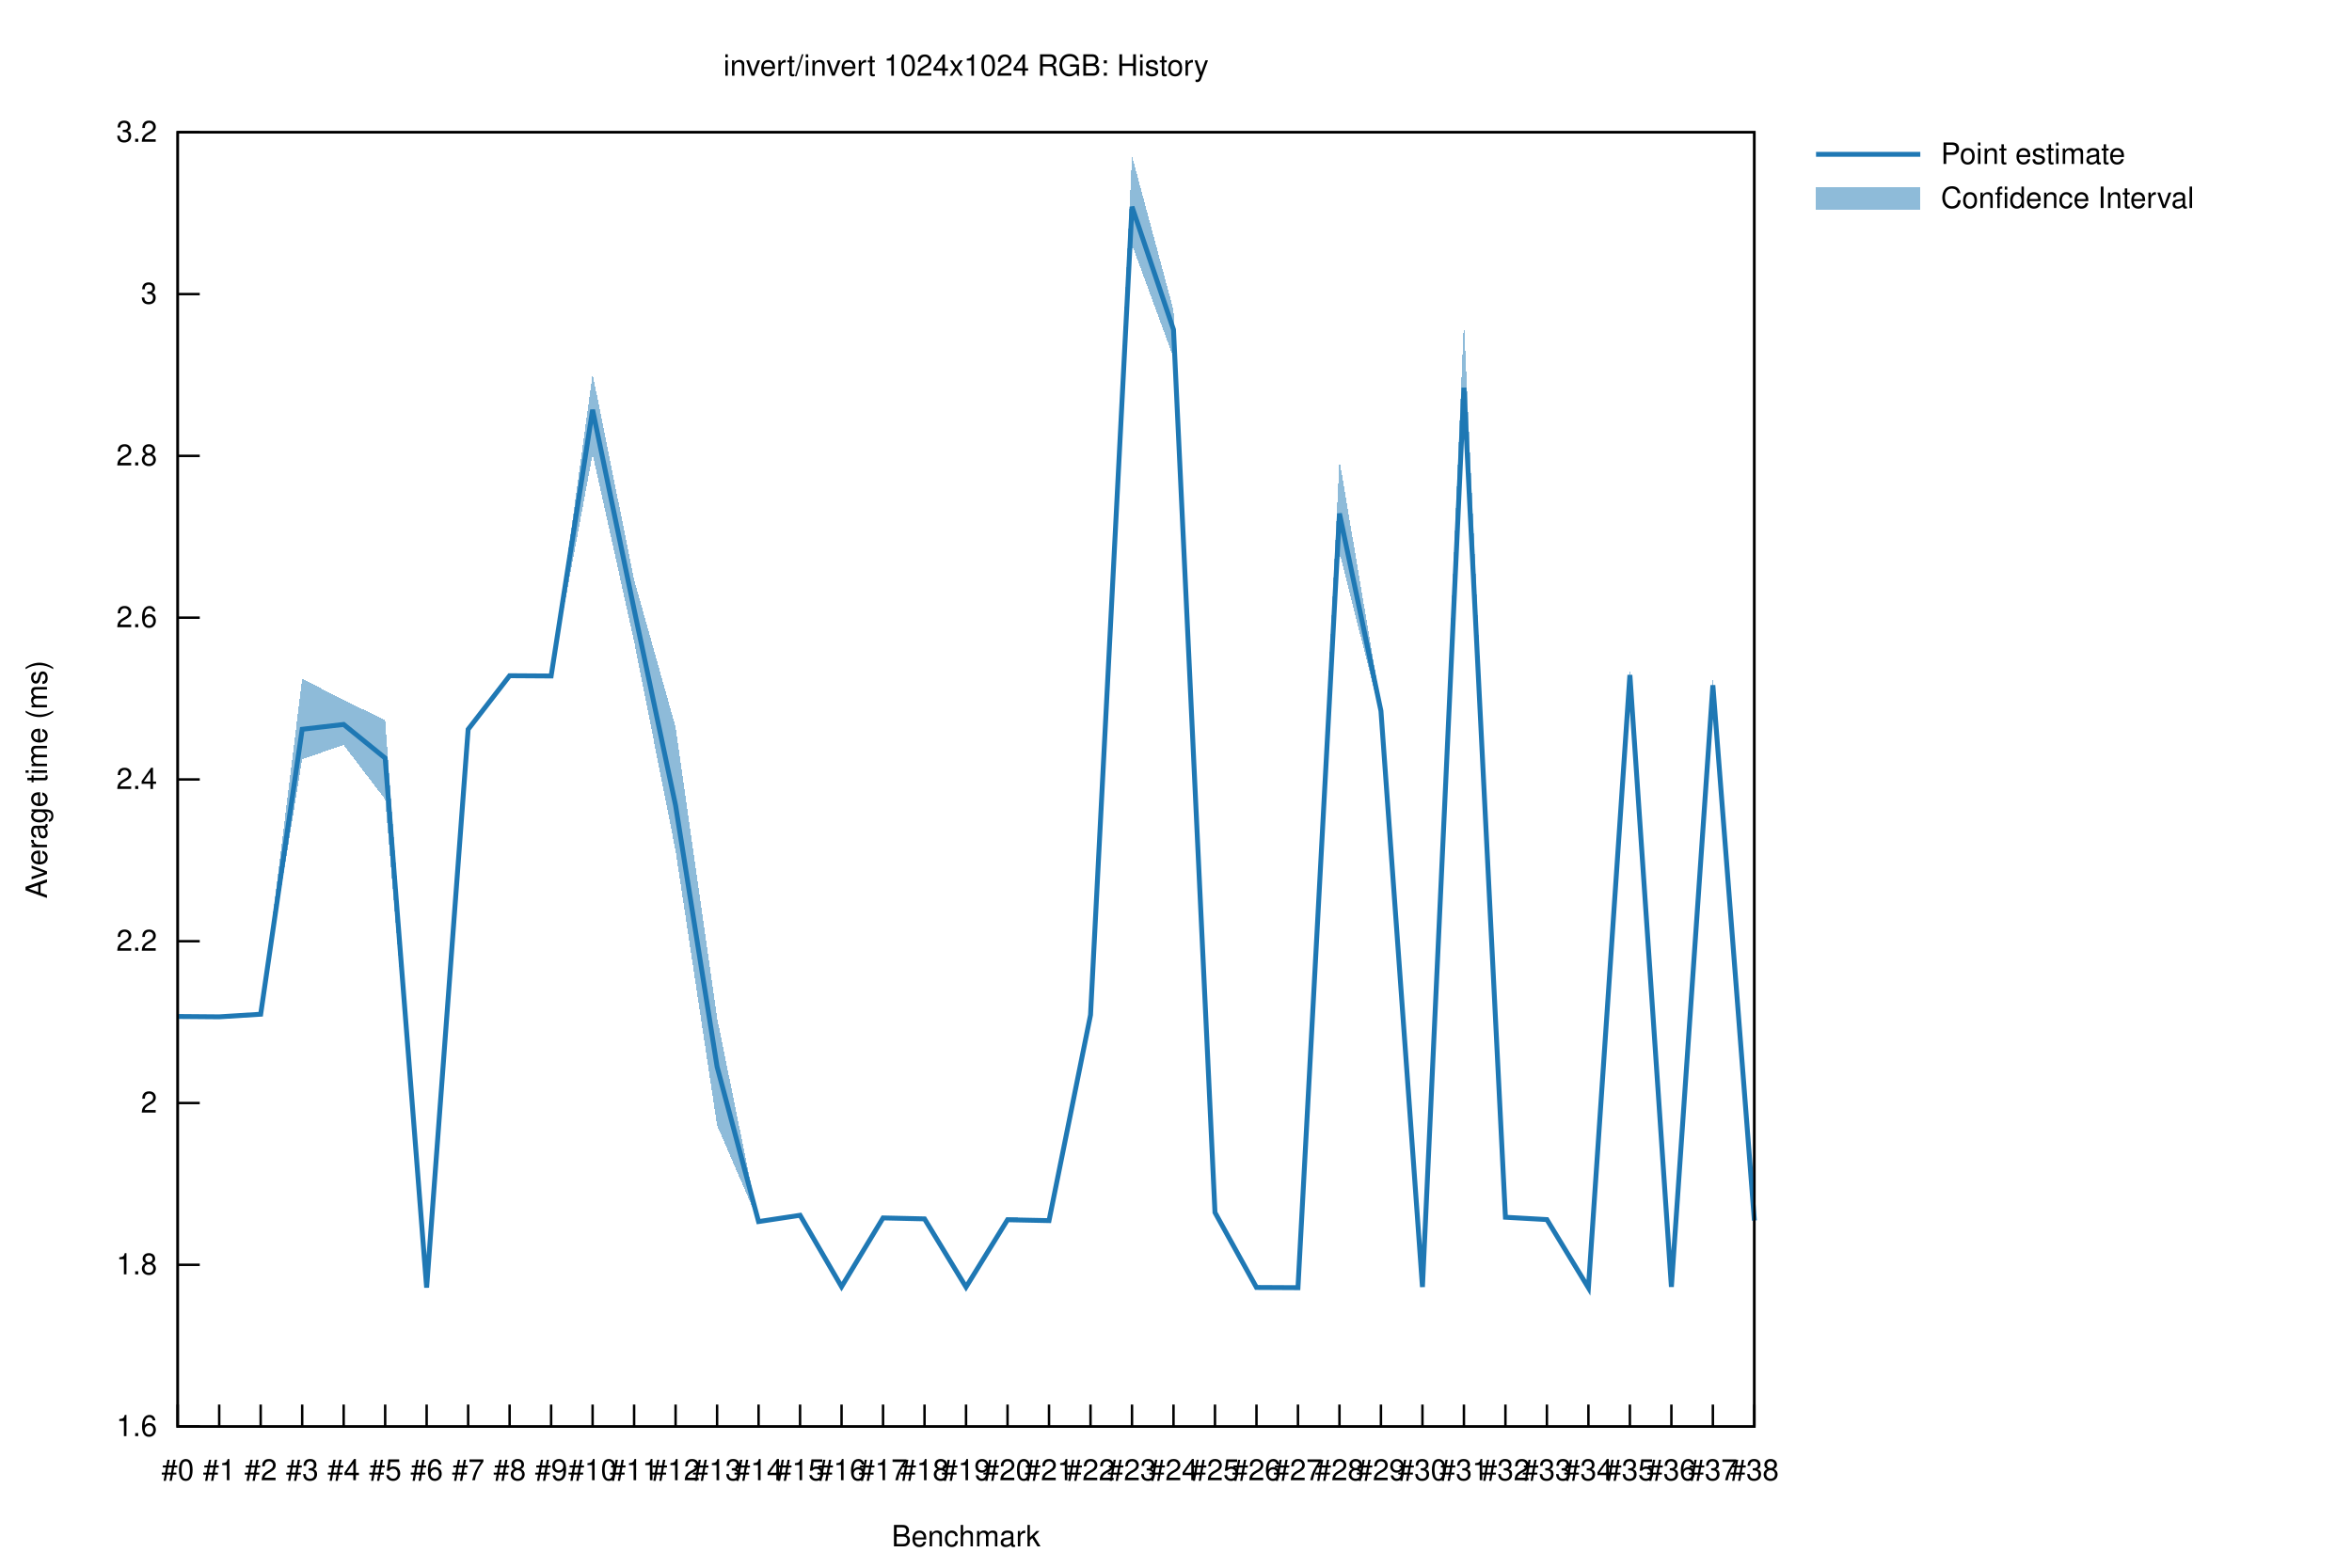
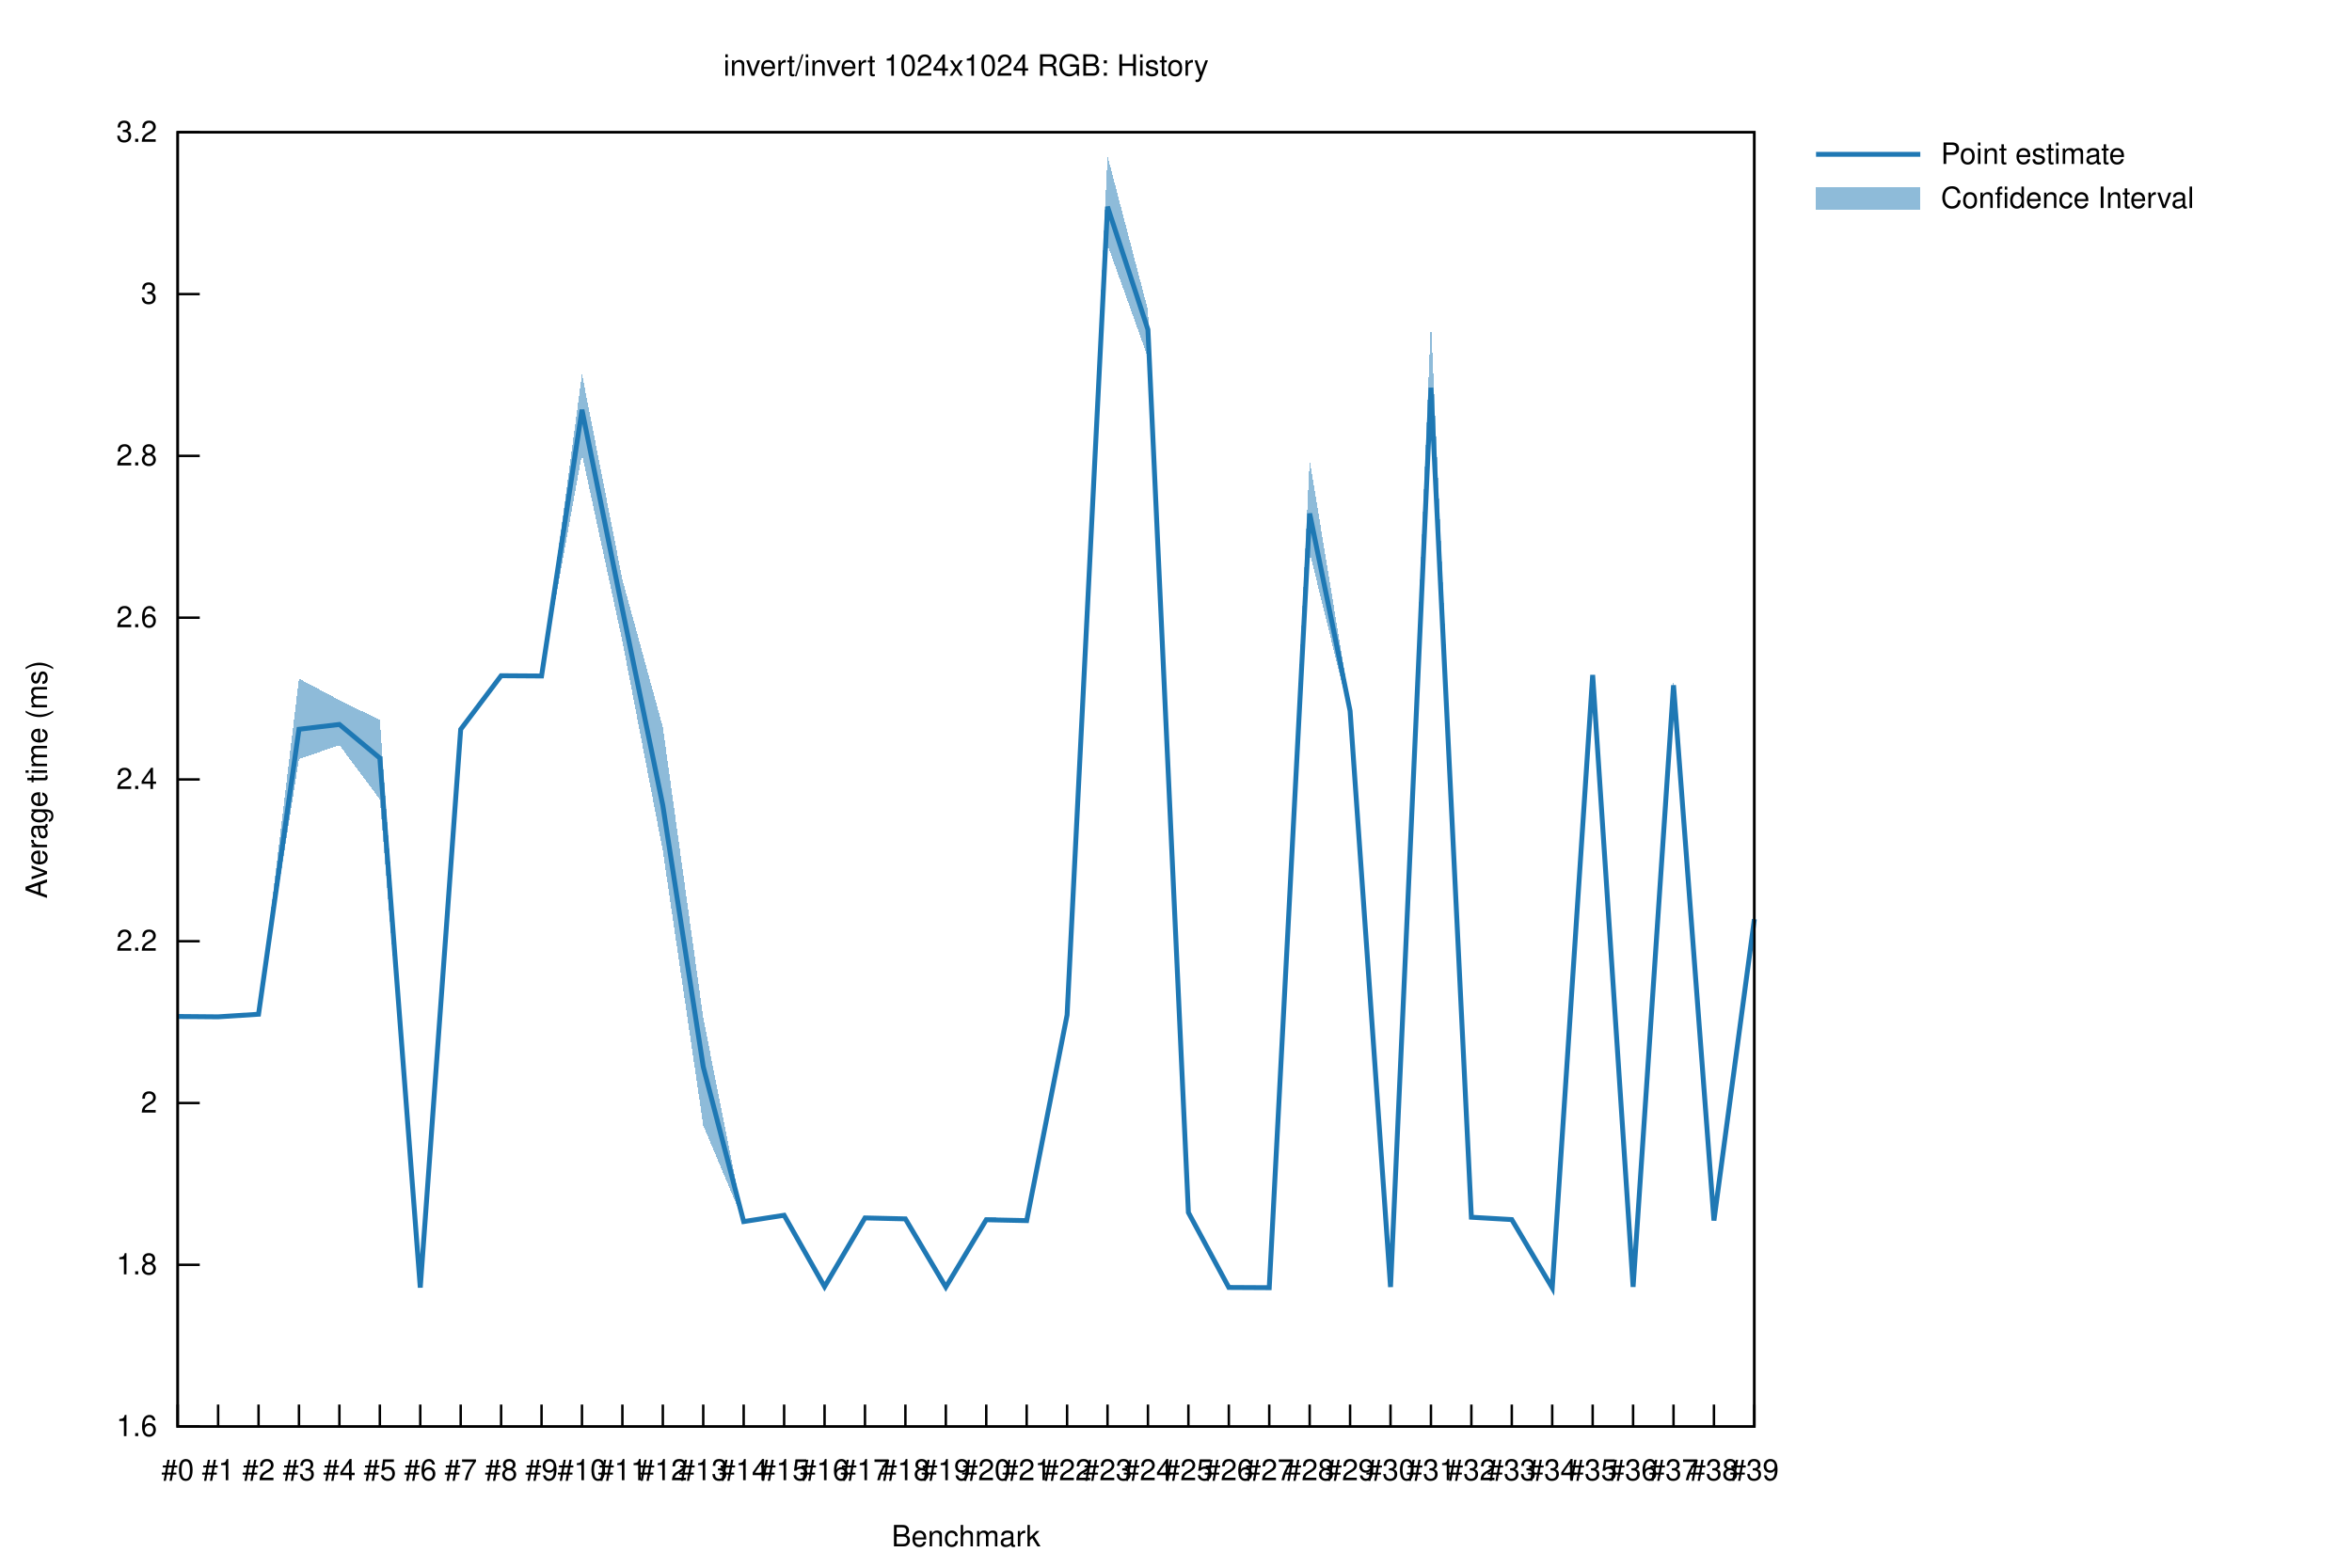
<svg xmlns="http://www.w3.org/2000/svg" xmlns:xlink="http://www.w3.org/1999/xlink" viewBox="0 0 960 640">
  <g id="gnuplot_canvas">
    <rect x="0" y="0" width="960" height="640" fill="none" />
    <defs>
      <circle id="gpDot" r="0.5" stroke-width="0.5" stroke="currentColor" />
      <path id="gpPt0" stroke-width="0.222" stroke="currentColor" d="M-1,0 h2 M0,-1 v2" />
      <path id="gpPt1" stroke-width="0.222" stroke="currentColor" d="M-1,-1 L1,1 M1,-1 L-1,1" />
      <path id="gpPt2" stroke-width="0.222" stroke="currentColor" d="M-1,0 L1,0 M0,-1 L0,1 M-1,-1 L1,1 M-1,1 L1,-1" />
      <rect id="gpPt3" stroke-width="0.222" stroke="currentColor" x="-1" y="-1" width="2" height="2" />
      <rect id="gpPt4" stroke-width="0.222" stroke="currentColor" fill="currentColor" x="-1" y="-1" width="2" height="2" />
      <circle id="gpPt5" stroke-width="0.222" stroke="currentColor" cx="0" cy="0" r="1" />
      <use xlink:href="#gpPt5" id="gpPt6" fill="currentColor" stroke="none" />
      <path id="gpPt7" stroke-width="0.222" stroke="currentColor" d="M0,-1.33 L-1.33,0.67 L1.33,0.67 z" />
      <use xlink:href="#gpPt7" id="gpPt8" fill="currentColor" stroke="none" />
      <use xlink:href="#gpPt7" id="gpPt9" stroke="currentColor" transform="rotate(180)" />
      <use xlink:href="#gpPt9" id="gpPt10" fill="currentColor" stroke="none" />
      <use xlink:href="#gpPt3" id="gpPt11" stroke="currentColor" transform="rotate(45)" />
      <use xlink:href="#gpPt11" id="gpPt12" fill="currentColor" stroke="none" />
      <path id="gpPt13" stroke-width="0.222" stroke="currentColor" d="M0,1.330 L1.265,0.411 L0.782,-1.067 L-0.782,-1.076 L-1.265,0.411 z" />
      <use xlink:href="#gpPt13" id="gpPt14" fill="currentColor" stroke="none" />
      <filter id="textbox" filterUnits="objectBoundingBox" x="0" y="0" height="1" width="1">
        <feFlood flood-color="white" flood-opacity="1" result="bgnd" />
        <feComposite in="SourceGraphic" in2="bgnd" operator="atop" />
      </filter>
      <filter id="greybox" filterUnits="objectBoundingBox" x="0" y="0" height="1" width="1">
        <feFlood flood-color="lightgrey" flood-opacity="1" result="grey" />
        <feComposite in="SourceGraphic" in2="grey" operator="atop" />
      </filter>
    </defs>
    <g fill="none" color="white" stroke="currentColor" stroke-width="1.00" stroke-linecap="butt" stroke-linejoin="miter">
</g>
    <g fill="none" color="black" stroke="currentColor" stroke-width="1.00" stroke-linecap="butt" stroke-linejoin="miter">
      <path stroke="black" d="M72.53,582.40 L81.53,582.40  " />
      <g transform="translate(64.14,586.30)" stroke="none" fill="black" font-family="Helvetica" font-size="12.00" text-anchor="end">
        <text>
          <tspan font-family="Helvetica"> 1.6</tspan>
        </text>
      </g>
    </g>
    <g fill="none" color="black" stroke="currentColor" stroke-width="1.00" stroke-linecap="butt" stroke-linejoin="miter">
      <path stroke="black" d="M72.53,516.35 L81.53,516.35  " />
      <g transform="translate(64.14,520.25)" stroke="none" fill="black" font-family="Helvetica" font-size="12.00" text-anchor="end">
        <text>
          <tspan font-family="Helvetica"> 1.8</tspan>
        </text>
      </g>
    </g>
    <g fill="none" color="black" stroke="currentColor" stroke-width="1.00" stroke-linecap="butt" stroke-linejoin="miter">
      <path stroke="black" d="M72.53,450.30 L81.53,450.30  " />
      <g transform="translate(64.14,454.20)" stroke="none" fill="black" font-family="Helvetica" font-size="12.00" text-anchor="end">
        <text>
          <tspan font-family="Helvetica"> 2</tspan>
        </text>
      </g>
    </g>
    <g fill="none" color="black" stroke="currentColor" stroke-width="1.00" stroke-linecap="butt" stroke-linejoin="miter">
      <path stroke="black" d="M72.53,384.25 L81.53,384.25  " />
      <g transform="translate(64.14,388.15)" stroke="none" fill="black" font-family="Helvetica" font-size="12.00" text-anchor="end">
        <text>
          <tspan font-family="Helvetica"> 2.2</tspan>
        </text>
      </g>
    </g>
    <g fill="none" color="black" stroke="currentColor" stroke-width="1.00" stroke-linecap="butt" stroke-linejoin="miter">
      <path stroke="black" d="M72.53,318.20 L81.53,318.20  " />
      <g transform="translate(64.14,322.10)" stroke="none" fill="black" font-family="Helvetica" font-size="12.00" text-anchor="end">
        <text>
          <tspan font-family="Helvetica"> 2.4</tspan>
        </text>
      </g>
    </g>
    <g fill="none" color="black" stroke="currentColor" stroke-width="1.00" stroke-linecap="butt" stroke-linejoin="miter">
      <path stroke="black" d="M72.53,252.16 L81.53,252.16  " />
      <g transform="translate(64.14,256.06)" stroke="none" fill="black" font-family="Helvetica" font-size="12.00" text-anchor="end">
        <text>
          <tspan font-family="Helvetica"> 2.6</tspan>
        </text>
      </g>
    </g>
    <g fill="none" color="black" stroke="currentColor" stroke-width="1.00" stroke-linecap="butt" stroke-linejoin="miter">
      <path stroke="black" d="M72.53,186.11 L81.53,186.11  " />
      <g transform="translate(64.14,190.01)" stroke="none" fill="black" font-family="Helvetica" font-size="12.00" text-anchor="end">
        <text>
          <tspan font-family="Helvetica"> 2.8</tspan>
        </text>
      </g>
    </g>
    <g fill="none" color="black" stroke="currentColor" stroke-width="1.00" stroke-linecap="butt" stroke-linejoin="miter">
      <path stroke="black" d="M72.53,120.06 L81.53,120.06  " />
      <g transform="translate(64.14,123.96)" stroke="none" fill="black" font-family="Helvetica" font-size="12.00" text-anchor="end">
        <text>
          <tspan font-family="Helvetica"> 3</tspan>
        </text>
      </g>
    </g>
    <g fill="none" color="black" stroke="currentColor" stroke-width="1.00" stroke-linecap="butt" stroke-linejoin="miter">
      <path stroke="black" d="M72.53,54.01 L81.53,54.01  " />
      <g transform="translate(64.14,57.91)" stroke="none" fill="black" font-family="Helvetica" font-size="12.00" text-anchor="end">
        <text>
          <tspan font-family="Helvetica"> 3.2</tspan>
        </text>
      </g>
    </g>
    <g fill="none" color="black" stroke="currentColor" stroke-width="1.00" stroke-linecap="butt" stroke-linejoin="miter">
      <path stroke="black" d="M72.53,582.40 L72.53,573.40  " />
      <g transform="translate(72.53,604.30)" stroke="none" fill="black" font-family="Helvetica" font-size="12.00" text-anchor="middle">
        <text>
          <tspan font-family="Helvetica">#0</tspan>
        </text>
      </g>
    </g>
    <g fill="none" color="black" stroke="currentColor" stroke-width="1.00" stroke-linecap="butt" stroke-linejoin="miter">
-       <path stroke="black" d="M89.47,582.40 L89.47,573.40  " />
-       <g transform="translate(89.47,604.30)" stroke="none" fill="black" font-family="Helvetica" font-size="12.00" text-anchor="middle">
+       <path stroke="black" d="M89.03,582.40 L89.03,573.40  " />
+       <g transform="translate(89.03,604.30)" stroke="none" fill="black" font-family="Helvetica" font-size="12.00" text-anchor="middle">
        <text>
          <tspan font-family="Helvetica">#1</tspan>
        </text>
      </g>
    </g>
    <g fill="none" color="black" stroke="currentColor" stroke-width="1.00" stroke-linecap="butt" stroke-linejoin="miter">
-       <path stroke="black" d="M106.40,582.40 L106.40,573.40  " />
-       <g transform="translate(106.40,604.30)" stroke="none" fill="black" font-family="Helvetica" font-size="12.00" text-anchor="middle">
+       <path stroke="black" d="M105.53,582.40 L105.53,573.40  " />
+       <g transform="translate(105.53,604.30)" stroke="none" fill="black" font-family="Helvetica" font-size="12.00" text-anchor="middle">
        <text>
          <tspan font-family="Helvetica">#2</tspan>
        </text>
      </g>
    </g>
    <g fill="none" color="black" stroke="currentColor" stroke-width="1.00" stroke-linecap="butt" stroke-linejoin="miter">
-       <path stroke="black" d="M123.34,582.40 L123.34,573.40  " />
-       <g transform="translate(123.34,604.30)" stroke="none" fill="black" font-family="Helvetica" font-size="12.00" text-anchor="middle">
+       <path stroke="black" d="M122.03,582.40 L122.03,573.40  " />
+       <g transform="translate(122.03,604.30)" stroke="none" fill="black" font-family="Helvetica" font-size="12.00" text-anchor="middle">
        <text>
          <tspan font-family="Helvetica">#3</tspan>
        </text>
      </g>
    </g>
    <g fill="none" color="black" stroke="currentColor" stroke-width="1.00" stroke-linecap="butt" stroke-linejoin="miter">
-       <path stroke="black" d="M140.27,582.40 L140.27,573.40  " />
-       <g transform="translate(140.27,604.30)" stroke="none" fill="black" font-family="Helvetica" font-size="12.00" text-anchor="middle">
+       <path stroke="black" d="M138.53,582.40 L138.53,573.40  " />
+       <g transform="translate(138.53,604.30)" stroke="none" fill="black" font-family="Helvetica" font-size="12.00" text-anchor="middle">
        <text>
          <tspan font-family="Helvetica">#4</tspan>
        </text>
      </g>
    </g>
    <g fill="none" color="black" stroke="currentColor" stroke-width="1.00" stroke-linecap="butt" stroke-linejoin="miter">
-       <path stroke="black" d="M157.21,582.40 L157.21,573.40  " />
-       <g transform="translate(157.21,604.30)" stroke="none" fill="black" font-family="Helvetica" font-size="12.00" text-anchor="middle">
+       <path stroke="black" d="M155.04,582.40 L155.04,573.40  " />
+       <g transform="translate(155.04,604.30)" stroke="none" fill="black" font-family="Helvetica" font-size="12.00" text-anchor="middle">
        <text>
          <tspan font-family="Helvetica">#5</tspan>
        </text>
      </g>
    </g>
    <g fill="none" color="black" stroke="currentColor" stroke-width="1.00" stroke-linecap="butt" stroke-linejoin="miter">
-       <path stroke="black" d="M174.14,582.40 L174.14,573.40  " />
-       <g transform="translate(174.14,604.30)" stroke="none" fill="black" font-family="Helvetica" font-size="12.00" text-anchor="middle">
+       <path stroke="black" d="M171.54,582.40 L171.54,573.40  " />
+       <g transform="translate(171.54,604.30)" stroke="none" fill="black" font-family="Helvetica" font-size="12.00" text-anchor="middle">
        <text>
          <tspan font-family="Helvetica">#6</tspan>
        </text>
      </g>
    </g>
    <g fill="none" color="black" stroke="currentColor" stroke-width="1.00" stroke-linecap="butt" stroke-linejoin="miter">
-       <path stroke="black" d="M191.08,582.40 L191.08,573.40  " />
-       <g transform="translate(191.08,604.30)" stroke="none" fill="black" font-family="Helvetica" font-size="12.00" text-anchor="middle">
+       <path stroke="black" d="M188.04,582.40 L188.04,573.40  " />
+       <g transform="translate(188.04,604.30)" stroke="none" fill="black" font-family="Helvetica" font-size="12.00" text-anchor="middle">
        <text>
          <tspan font-family="Helvetica">#7</tspan>
        </text>
      </g>
    </g>
    <g fill="none" color="black" stroke="currentColor" stroke-width="1.00" stroke-linecap="butt" stroke-linejoin="miter">
-       <path stroke="black" d="M208.01,582.40 L208.01,573.40  " />
-       <g transform="translate(208.01,604.30)" stroke="none" fill="black" font-family="Helvetica" font-size="12.00" text-anchor="middle">
+       <path stroke="black" d="M204.54,582.40 L204.54,573.40  " />
+       <g transform="translate(204.54,604.30)" stroke="none" fill="black" font-family="Helvetica" font-size="12.00" text-anchor="middle">
        <text>
          <tspan font-family="Helvetica">#8</tspan>
        </text>
      </g>
    </g>
    <g fill="none" color="black" stroke="currentColor" stroke-width="1.00" stroke-linecap="butt" stroke-linejoin="miter">
-       <path stroke="black" d="M224.95,582.40 L224.95,573.40  " />
-       <g transform="translate(224.95,604.30)" stroke="none" fill="black" font-family="Helvetica" font-size="12.00" text-anchor="middle">
+       <path stroke="black" d="M221.04,582.40 L221.04,573.40  " />
+       <g transform="translate(221.04,604.30)" stroke="none" fill="black" font-family="Helvetica" font-size="12.00" text-anchor="middle">
        <text>
          <tspan font-family="Helvetica">#9</tspan>
        </text>
      </g>
    </g>
    <g fill="none" color="black" stroke="currentColor" stroke-width="1.00" stroke-linecap="butt" stroke-linejoin="miter">
-       <path stroke="black" d="M241.88,582.40 L241.88,573.40  " />
-       <g transform="translate(241.88,604.30)" stroke="none" fill="black" font-family="Helvetica" font-size="12.00" text-anchor="middle">
+       <path stroke="black" d="M237.54,582.40 L237.54,573.40  " />
+       <g transform="translate(237.54,604.30)" stroke="none" fill="black" font-family="Helvetica" font-size="12.00" text-anchor="middle">
        <text>
          <tspan font-family="Helvetica">#10</tspan>
        </text>
      </g>
    </g>
    <g fill="none" color="black" stroke="currentColor" stroke-width="1.00" stroke-linecap="butt" stroke-linejoin="miter">
-       <path stroke="black" d="M258.82,582.40 L258.82,573.40  " />
-       <g transform="translate(258.82,604.30)" stroke="none" fill="black" font-family="Helvetica" font-size="12.00" text-anchor="middle">
+       <path stroke="black" d="M254.04,582.40 L254.04,573.40  " />
+       <g transform="translate(254.04,604.30)" stroke="none" fill="black" font-family="Helvetica" font-size="12.00" text-anchor="middle">
        <text>
          <tspan font-family="Helvetica">#11</tspan>
        </text>
      </g>
    </g>
    <g fill="none" color="black" stroke="currentColor" stroke-width="1.00" stroke-linecap="butt" stroke-linejoin="miter">
-       <path stroke="black" d="M275.75,582.40 L275.75,573.40  " />
-       <g transform="translate(275.75,604.30)" stroke="none" fill="black" font-family="Helvetica" font-size="12.00" text-anchor="middle">
+       <path stroke="black" d="M270.54,582.40 L270.54,573.40  " />
+       <g transform="translate(270.54,604.30)" stroke="none" fill="black" font-family="Helvetica" font-size="12.00" text-anchor="middle">
        <text>
          <tspan font-family="Helvetica">#12</tspan>
        </text>
      </g>
    </g>
    <g fill="none" color="black" stroke="currentColor" stroke-width="1.00" stroke-linecap="butt" stroke-linejoin="miter">
-       <path stroke="black" d="M292.69,582.40 L292.69,573.40  " />
-       <g transform="translate(292.69,604.30)" stroke="none" fill="black" font-family="Helvetica" font-size="12.00" text-anchor="middle">
+       <path stroke="black" d="M287.04,582.40 L287.04,573.40  " />
+       <g transform="translate(287.04,604.30)" stroke="none" fill="black" font-family="Helvetica" font-size="12.00" text-anchor="middle">
        <text>
          <tspan font-family="Helvetica">#13</tspan>
        </text>
      </g>
    </g>
    <g fill="none" color="black" stroke="currentColor" stroke-width="1.00" stroke-linecap="butt" stroke-linejoin="miter">
-       <path stroke="black" d="M309.62,582.40 L309.62,573.40  " />
-       <g transform="translate(309.62,604.30)" stroke="none" fill="black" font-family="Helvetica" font-size="12.00" text-anchor="middle">
+       <path stroke="black" d="M303.54,582.40 L303.54,573.40  " />
+       <g transform="translate(303.54,604.30)" stroke="none" fill="black" font-family="Helvetica" font-size="12.00" text-anchor="middle">
        <text>
          <tspan font-family="Helvetica">#14</tspan>
        </text>
      </g>
    </g>
    <g fill="none" color="black" stroke="currentColor" stroke-width="1.00" stroke-linecap="butt" stroke-linejoin="miter">
-       <path stroke="black" d="M326.56,582.40 L326.56,573.40  " />
-       <g transform="translate(326.56,604.30)" stroke="none" fill="black" font-family="Helvetica" font-size="12.00" text-anchor="middle">
+       <path stroke="black" d="M320.05,582.40 L320.05,573.40  " />
+       <g transform="translate(320.05,604.30)" stroke="none" fill="black" font-family="Helvetica" font-size="12.00" text-anchor="middle">
        <text>
          <tspan font-family="Helvetica">#15</tspan>
        </text>
      </g>
    </g>
    <g fill="none" color="black" stroke="currentColor" stroke-width="1.00" stroke-linecap="butt" stroke-linejoin="miter">
-       <path stroke="black" d="M343.49,582.40 L343.49,573.40  " />
-       <g transform="translate(343.49,604.30)" stroke="none" fill="black" font-family="Helvetica" font-size="12.00" text-anchor="middle">
+       <path stroke="black" d="M336.55,582.40 L336.55,573.40  " />
+       <g transform="translate(336.55,604.30)" stroke="none" fill="black" font-family="Helvetica" font-size="12.00" text-anchor="middle">
        <text>
          <tspan font-family="Helvetica">#16</tspan>
        </text>
      </g>
    </g>
    <g fill="none" color="black" stroke="currentColor" stroke-width="1.00" stroke-linecap="butt" stroke-linejoin="miter">
-       <path stroke="black" d="M360.43,582.40 L360.43,573.40  " />
-       <g transform="translate(360.43,604.30)" stroke="none" fill="black" font-family="Helvetica" font-size="12.00" text-anchor="middle">
+       <path stroke="black" d="M353.05,582.40 L353.05,573.40  " />
+       <g transform="translate(353.05,604.30)" stroke="none" fill="black" font-family="Helvetica" font-size="12.00" text-anchor="middle">
        <text>
          <tspan font-family="Helvetica">#17</tspan>
        </text>
      </g>
    </g>
    <g fill="none" color="black" stroke="currentColor" stroke-width="1.00" stroke-linecap="butt" stroke-linejoin="miter">
-       <path stroke="black" d="M377.36,582.40 L377.36,573.40  " />
-       <g transform="translate(377.36,604.30)" stroke="none" fill="black" font-family="Helvetica" font-size="12.00" text-anchor="middle">
+       <path stroke="black" d="M369.55,582.40 L369.55,573.40  " />
+       <g transform="translate(369.55,604.30)" stroke="none" fill="black" font-family="Helvetica" font-size="12.00" text-anchor="middle">
        <text>
          <tspan font-family="Helvetica">#18</tspan>
        </text>
      </g>
    </g>
    <g fill="none" color="black" stroke="currentColor" stroke-width="1.00" stroke-linecap="butt" stroke-linejoin="miter">
-       <path stroke="black" d="M394.30,582.40 L394.30,573.40  " />
-       <g transform="translate(394.30,604.30)" stroke="none" fill="black" font-family="Helvetica" font-size="12.00" text-anchor="middle">
+       <path stroke="black" d="M386.05,582.40 L386.05,573.40  " />
+       <g transform="translate(386.05,604.30)" stroke="none" fill="black" font-family="Helvetica" font-size="12.00" text-anchor="middle">
        <text>
          <tspan font-family="Helvetica">#19</tspan>
        </text>
      </g>
    </g>
    <g fill="none" color="black" stroke="currentColor" stroke-width="1.00" stroke-linecap="butt" stroke-linejoin="miter">
-       <path stroke="black" d="M411.24,582.40 L411.24,573.40  " />
-       <g transform="translate(411.24,604.30)" stroke="none" fill="black" font-family="Helvetica" font-size="12.00" text-anchor="middle">
+       <path stroke="black" d="M402.55,582.40 L402.55,573.40  " />
+       <g transform="translate(402.55,604.30)" stroke="none" fill="black" font-family="Helvetica" font-size="12.00" text-anchor="middle">
        <text>
          <tspan font-family="Helvetica">#20</tspan>
        </text>
      </g>
    </g>
    <g fill="none" color="black" stroke="currentColor" stroke-width="1.00" stroke-linecap="butt" stroke-linejoin="miter">
-       <path stroke="black" d="M428.17,582.40 L428.17,573.40  " />
-       <g transform="translate(428.17,604.30)" stroke="none" fill="black" font-family="Helvetica" font-size="12.00" text-anchor="middle">
+       <path stroke="black" d="M419.05,582.40 L419.05,573.40  " />
+       <g transform="translate(419.05,604.30)" stroke="none" fill="black" font-family="Helvetica" font-size="12.00" text-anchor="middle">
        <text>
          <tspan font-family="Helvetica">#21</tspan>
        </text>
      </g>
    </g>
    <g fill="none" color="black" stroke="currentColor" stroke-width="1.00" stroke-linecap="butt" stroke-linejoin="miter">
-       <path stroke="black" d="M445.11,582.40 L445.11,573.40  " />
-       <g transform="translate(445.11,604.30)" stroke="none" fill="black" font-family="Helvetica" font-size="12.00" text-anchor="middle">
+       <path stroke="black" d="M435.55,582.40 L435.55,573.40  " />
+       <g transform="translate(435.55,604.30)" stroke="none" fill="black" font-family="Helvetica" font-size="12.00" text-anchor="middle">
        <text>
          <tspan font-family="Helvetica">#22</tspan>
        </text>
      </g>
    </g>
    <g fill="none" color="black" stroke="currentColor" stroke-width="1.00" stroke-linecap="butt" stroke-linejoin="miter">
-       <path stroke="black" d="M462.04,582.40 L462.04,573.40  " />
-       <g transform="translate(462.04,604.30)" stroke="none" fill="black" font-family="Helvetica" font-size="12.00" text-anchor="middle">
+       <path stroke="black" d="M452.05,582.40 L452.05,573.40  " />
+       <g transform="translate(452.05,604.30)" stroke="none" fill="black" font-family="Helvetica" font-size="12.00" text-anchor="middle">
        <text>
          <tspan font-family="Helvetica">#23</tspan>
        </text>
      </g>
    </g>
    <g fill="none" color="black" stroke="currentColor" stroke-width="1.00" stroke-linecap="butt" stroke-linejoin="miter">
-       <path stroke="black" d="M478.98,582.40 L478.98,573.40  " />
-       <g transform="translate(478.98,604.30)" stroke="none" fill="black" font-family="Helvetica" font-size="12.00" text-anchor="middle">
+       <path stroke="black" d="M468.55,582.40 L468.55,573.40  " />
+       <g transform="translate(468.55,604.30)" stroke="none" fill="black" font-family="Helvetica" font-size="12.00" text-anchor="middle">
        <text>
          <tspan font-family="Helvetica">#24</tspan>
        </text>
      </g>
    </g>
    <g fill="none" color="black" stroke="currentColor" stroke-width="1.00" stroke-linecap="butt" stroke-linejoin="miter">
-       <path stroke="black" d="M495.91,582.40 L495.91,573.40  " />
-       <g transform="translate(495.91,604.30)" stroke="none" fill="black" font-family="Helvetica" font-size="12.00" text-anchor="middle">
+       <path stroke="black" d="M485.06,582.40 L485.06,573.40  " />
+       <g transform="translate(485.06,604.30)" stroke="none" fill="black" font-family="Helvetica" font-size="12.00" text-anchor="middle">
        <text>
          <tspan font-family="Helvetica">#25</tspan>
        </text>
      </g>
    </g>
    <g fill="none" color="black" stroke="currentColor" stroke-width="1.00" stroke-linecap="butt" stroke-linejoin="miter">
-       <path stroke="black" d="M512.85,582.40 L512.85,573.40  " />
-       <g transform="translate(512.85,604.30)" stroke="none" fill="black" font-family="Helvetica" font-size="12.00" text-anchor="middle">
+       <path stroke="black" d="M501.56,582.40 L501.56,573.40  " />
+       <g transform="translate(501.56,604.30)" stroke="none" fill="black" font-family="Helvetica" font-size="12.00" text-anchor="middle">
        <text>
          <tspan font-family="Helvetica">#26</tspan>
        </text>
      </g>
    </g>
    <g fill="none" color="black" stroke="currentColor" stroke-width="1.00" stroke-linecap="butt" stroke-linejoin="miter">
-       <path stroke="black" d="M529.78,582.40 L529.78,573.40  " />
-       <g transform="translate(529.78,604.30)" stroke="none" fill="black" font-family="Helvetica" font-size="12.00" text-anchor="middle">
+       <path stroke="black" d="M518.06,582.40 L518.06,573.40  " />
+       <g transform="translate(518.06,604.30)" stroke="none" fill="black" font-family="Helvetica" font-size="12.00" text-anchor="middle">
        <text>
          <tspan font-family="Helvetica">#27</tspan>
        </text>
      </g>
    </g>
    <g fill="none" color="black" stroke="currentColor" stroke-width="1.00" stroke-linecap="butt" stroke-linejoin="miter">
-       <path stroke="black" d="M546.72,582.40 L546.72,573.40  " />
-       <g transform="translate(546.72,604.30)" stroke="none" fill="black" font-family="Helvetica" font-size="12.00" text-anchor="middle">
+       <path stroke="black" d="M534.56,582.40 L534.56,573.40  " />
+       <g transform="translate(534.56,604.30)" stroke="none" fill="black" font-family="Helvetica" font-size="12.00" text-anchor="middle">
        <text>
          <tspan font-family="Helvetica">#28</tspan>
        </text>
      </g>
    </g>
    <g fill="none" color="black" stroke="currentColor" stroke-width="1.00" stroke-linecap="butt" stroke-linejoin="miter">
-       <path stroke="black" d="M563.65,582.40 L563.65,573.40  " />
-       <g transform="translate(563.65,604.30)" stroke="none" fill="black" font-family="Helvetica" font-size="12.00" text-anchor="middle">
+       <path stroke="black" d="M551.06,582.40 L551.06,573.40  " />
+       <g transform="translate(551.06,604.30)" stroke="none" fill="black" font-family="Helvetica" font-size="12.00" text-anchor="middle">
        <text>
          <tspan font-family="Helvetica">#29</tspan>
        </text>
      </g>
    </g>
    <g fill="none" color="black" stroke="currentColor" stroke-width="1.00" stroke-linecap="butt" stroke-linejoin="miter">
-       <path stroke="black" d="M580.59,582.40 L580.59,573.40  " />
-       <g transform="translate(580.59,604.30)" stroke="none" fill="black" font-family="Helvetica" font-size="12.00" text-anchor="middle">
+       <path stroke="black" d="M567.56,582.40 L567.56,573.40  " />
+       <g transform="translate(567.56,604.30)" stroke="none" fill="black" font-family="Helvetica" font-size="12.00" text-anchor="middle">
        <text>
          <tspan font-family="Helvetica">#30</tspan>
        </text>
      </g>
    </g>
    <g fill="none" color="black" stroke="currentColor" stroke-width="1.00" stroke-linecap="butt" stroke-linejoin="miter">
-       <path stroke="black" d="M597.52,582.40 L597.52,573.40  " />
-       <g transform="translate(597.52,604.30)" stroke="none" fill="black" font-family="Helvetica" font-size="12.00" text-anchor="middle">
+       <path stroke="black" d="M584.06,582.40 L584.06,573.40  " />
+       <g transform="translate(584.06,604.30)" stroke="none" fill="black" font-family="Helvetica" font-size="12.00" text-anchor="middle">
        <text>
          <tspan font-family="Helvetica">#31</tspan>
        </text>
      </g>
    </g>
    <g fill="none" color="black" stroke="currentColor" stroke-width="1.00" stroke-linecap="butt" stroke-linejoin="miter">
-       <path stroke="black" d="M614.46,582.40 L614.46,573.40  " />
-       <g transform="translate(614.46,604.30)" stroke="none" fill="black" font-family="Helvetica" font-size="12.00" text-anchor="middle">
+       <path stroke="black" d="M600.56,582.40 L600.56,573.40  " />
+       <g transform="translate(600.56,604.30)" stroke="none" fill="black" font-family="Helvetica" font-size="12.00" text-anchor="middle">
        <text>
          <tspan font-family="Helvetica">#32</tspan>
        </text>
      </g>
    </g>
    <g fill="none" color="black" stroke="currentColor" stroke-width="1.00" stroke-linecap="butt" stroke-linejoin="miter">
-       <path stroke="black" d="M631.39,582.40 L631.39,573.40  " />
-       <g transform="translate(631.39,604.30)" stroke="none" fill="black" font-family="Helvetica" font-size="12.00" text-anchor="middle">
+       <path stroke="black" d="M617.06,582.40 L617.06,573.40  " />
+       <g transform="translate(617.06,604.30)" stroke="none" fill="black" font-family="Helvetica" font-size="12.00" text-anchor="middle">
        <text>
          <tspan font-family="Helvetica">#33</tspan>
        </text>
      </g>
    </g>
    <g fill="none" color="black" stroke="currentColor" stroke-width="1.00" stroke-linecap="butt" stroke-linejoin="miter">
-       <path stroke="black" d="M648.33,582.40 L648.33,573.40  " />
-       <g transform="translate(648.33,604.30)" stroke="none" fill="black" font-family="Helvetica" font-size="12.00" text-anchor="middle">
+       <path stroke="black" d="M633.56,582.40 L633.56,573.40  " />
+       <g transform="translate(633.56,604.30)" stroke="none" fill="black" font-family="Helvetica" font-size="12.00" text-anchor="middle">
        <text>
          <tspan font-family="Helvetica">#34</tspan>
        </text>
      </g>
    </g>
    <g fill="none" color="black" stroke="currentColor" stroke-width="1.00" stroke-linecap="butt" stroke-linejoin="miter">
-       <path stroke="black" d="M665.26,582.40 L665.26,573.40  " />
-       <g transform="translate(665.26,604.30)" stroke="none" fill="black" font-family="Helvetica" font-size="12.00" text-anchor="middle">
+       <path stroke="black" d="M650.07,582.40 L650.07,573.40  " />
+       <g transform="translate(650.07,604.30)" stroke="none" fill="black" font-family="Helvetica" font-size="12.00" text-anchor="middle">
        <text>
          <tspan font-family="Helvetica">#35</tspan>
        </text>
      </g>
    </g>
    <g fill="none" color="black" stroke="currentColor" stroke-width="1.00" stroke-linecap="butt" stroke-linejoin="miter">
-       <path stroke="black" d="M682.20,582.40 L682.20,573.40  " />
-       <g transform="translate(682.20,604.30)" stroke="none" fill="black" font-family="Helvetica" font-size="12.00" text-anchor="middle">
+       <path stroke="black" d="M666.57,582.40 L666.57,573.40  " />
+       <g transform="translate(666.57,604.30)" stroke="none" fill="black" font-family="Helvetica" font-size="12.00" text-anchor="middle">
        <text>
          <tspan font-family="Helvetica">#36</tspan>
        </text>
      </g>
    </g>
    <g fill="none" color="black" stroke="currentColor" stroke-width="1.00" stroke-linecap="butt" stroke-linejoin="miter">
-       <path stroke="black" d="M699.13,582.40 L699.13,573.40  " />
-       <g transform="translate(699.13,604.30)" stroke="none" fill="black" font-family="Helvetica" font-size="12.00" text-anchor="middle">
+       <path stroke="black" d="M683.07,582.40 L683.07,573.40  " />
+       <g transform="translate(683.07,604.30)" stroke="none" fill="black" font-family="Helvetica" font-size="12.00" text-anchor="middle">
        <text>
          <tspan font-family="Helvetica">#37</tspan>
+         </text>
+       </g>
+     </g>
+     <g fill="none" color="black" stroke="currentColor" stroke-width="1.00" stroke-linecap="butt" stroke-linejoin="miter">
+       <path stroke="black" d="M699.57,582.40 L699.57,573.40  " />
+       <g transform="translate(699.57,604.30)" stroke="none" fill="black" font-family="Helvetica" font-size="12.00" text-anchor="middle">
+         <text>
+           <tspan font-family="Helvetica">#38</tspan>
        </text>
      </g>
    </g>
    <g fill="none" color="black" stroke="currentColor" stroke-width="1.00" stroke-linecap="butt" stroke-linejoin="miter">
      <path stroke="black" d="M716.07,582.40 L716.07,573.40  " />
      <g transform="translate(716.07,604.30)" stroke="none" fill="black" font-family="Helvetica" font-size="12.00" text-anchor="middle">
        <text>
-           <tspan font-family="Helvetica">#38</tspan>
+           <tspan font-family="Helvetica">#39</tspan>
        </text>
      </g>
    </g>
    <g fill="none" color="black" stroke="currentColor" stroke-width="1.00" stroke-linecap="butt" stroke-linejoin="miter">
</g>
    <g fill="none" color="black" stroke="currentColor" stroke-width="1.00" stroke-linecap="butt" stroke-linejoin="miter">
      <path stroke="black" d="M72.53,54.01 L72.53,582.40 L716.07,582.40 L716.07,54.01 L72.53,54.01 Z  " />
    </g>
    <g fill="none" color="black" stroke="currentColor" stroke-width="1.00" stroke-linecap="butt" stroke-linejoin="miter">
      <g transform="translate(19.18,318.21) rotate(270)" stroke="none" fill="black" font-family="Helvetica" font-size="12.00" text-anchor="middle">
        <text>
          <tspan font-family="Helvetica">Average time (ms)</tspan>
        </text>
      </g>
    </g>
    <g fill="none" color="black" stroke="currentColor" stroke-width="1.00" stroke-linecap="butt" stroke-linejoin="miter">
      <g transform="translate(394.30,631.30)" stroke="none" fill="black" font-family="Helvetica" font-size="12.00" text-anchor="middle">
        <text>
          <tspan font-family="Helvetica">Benchmark</tspan>
        </text>
      </g>
    </g>
    <g fill="none" color="black" stroke="currentColor" stroke-width="1.00" stroke-linecap="butt" stroke-linejoin="miter">
</g>
    <g id="gnuplot_plot_1">
      <g fill="none" color="white" stroke="currentColor" stroke-width="2.00" stroke-linecap="butt" stroke-linejoin="miter">
</g>
      <g fill="none" color="black" stroke="currentColor" stroke-width="2.00" stroke-linecap="butt" stroke-linejoin="miter">
        <g transform="translate(792.19,66.91)" stroke="none" fill="black" font-family="Helvetica" font-size="12.00" text-anchor="start">
          <text>
            <tspan font-family="Helvetica">Point estimate</tspan>
          </text>
        </g>
      </g>
      <g fill="none" color="black" stroke="currentColor" stroke-width="2.00" stroke-linecap="butt" stroke-linejoin="miter">
-         <path stroke="rgb( 31, 120, 180)" d="M741.24,63.01 L783.80,63.01 M72.53,414.97 L89.47,415.11 L106.40,414.05 L123.34,297.72 L140.27,295.75 L157.21,309.49   L174.14,525.66 L191.08,297.75 L208.01,275.86 L224.95,275.97 L241.88,167.28 L258.82,248.81 L275.75,328.83 L292.69,435.49   L309.62,498.70 L326.56,496.13 L343.49,525.28 L360.43,497.21 L377.36,497.60 L394.30,525.44 L411.24,497.96 L428.17,498.31   L445.11,414.36 L462.04,84.38 L478.98,134.57 L495.91,495.00 L512.85,525.60 L529.78,525.69 L546.72,209.63 L563.65,290.24   L580.59,525.42 L597.52,158.27 L614.46,496.93 L631.39,497.89 L648.33,525.74 L665.26,275.54 L682.20,525.38 L699.13,279.74   L716.07,498.28  " />
+         <path stroke="rgb( 31, 120, 180)" d="M741.24,63.01 L783.80,63.01 M72.53,414.97 L89.03,415.11 L105.53,414.05 L122.03,297.72 L138.53,295.75 L155.04,309.49   L171.54,525.66 L188.04,297.75 L204.54,275.86 L221.04,275.97 L237.54,167.28 L254.04,248.81 L270.54,328.83 L287.04,435.49   L303.54,498.70 L320.05,496.13 L336.55,525.28 L353.05,497.21 L369.55,497.60 L386.05,525.44 L402.55,497.96 L419.05,498.31   L435.55,414.36 L452.05,84.38 L468.55,134.57 L485.06,495.00 L501.56,525.60 L518.06,525.69 L534.56,209.63 L551.06,290.24   L567.56,525.42 L584.06,158.27 L600.56,496.93 L617.06,497.89 L633.56,525.74 L650.07,275.54 L666.57,525.38 L683.07,279.74   L699.57,498.28 L716.07,375.25  " />
      </g>
    </g>
    <g id="gnuplot_plot_2">
      <g fill="none" color="white" stroke="rgb( 31, 120, 180)" stroke-width="1.00" stroke-linecap="butt" stroke-linejoin="miter">
</g>
      <g fill="none" color="black" stroke="currentColor" stroke-width="1.00" stroke-linecap="butt" stroke-linejoin="miter">
        <g transform="translate(792.19,84.91)" stroke="none" fill="black" font-family="Helvetica" font-size="12.00" text-anchor="start">
          <text>
            <tspan font-family="Helvetica">Confidence Interval</tspan>
          </text>
        </g>
      </g>
      <g fill="none" color="black" stroke="currentColor" stroke-width="1.00" stroke-linecap="butt" stroke-linejoin="miter">
        <g stroke="none" shape-rendering="crispEdges">
          <polygon fill="rgb( 31, 120, 180)" fill-opacity="0.5" points="741.24,85.51 783.80,85.51 783.80,76.51 741.24,76.51 " />
-           <polygon fill="rgb( 31, 120, 180)" fill-opacity="0.5" points="72.53,414.87 89.47,415.09 106.40,413.91 123.34,277.04 140.27,285.83 157.21,293.93 174.14,525.56 191.08,297.57 208.01,275.79 224.95,275.85 241.88,152.69 258.82,236.65 275.75,296.84 292.69,415.57 309.62,498.66 326.56,495.89 343.49,524.89 360.43,497.01 377.36,497.50 394.30,525.38 411.24,496.72 428.17,498.19 445.11,414.23 462.04,63.70 478.98,126.58 495.91,494.62 512.85,525.48 529.78,525.64 546.72,187.83 563.65,287.99 580.59,525.27 597.52,131.15 614.46,496.77 631.39,497.75 648.33,525.70 665.26,273.85 682.20,525.25 699.13,276.98 716.07,498.11 716.07,498.43 699.13,282.16 682.20,525.52 665.26,277.24 648.33,525.76 631.39,498.05 614.46,497.14 597.52,171.22 580.59,525.50 563.65,292.66 546.72,225.49 529.78,525.71 512.85,525.65 495.91,495.43 478.98,146.01 462.04,99.90 445.11,414.44 428.17,498.43 411.24,498.59 394.30,525.49 377.36,497.66 360.43,497.34 343.49,525.56 326.56,496.29 309.62,498.72 292.69,459.47 275.75,347.38 258.82,261.88 241.88,185.43 224.95,276.05 208.01,275.93 191.08,297.87 174.14,525.72 157.21,326.35 140.27,304.17 123.34,309.91 106.40,414.18 89.47,415.14 72.53,415.02 " />
+           <polygon fill="rgb( 31, 120, 180)" fill-opacity="0.5" points="72.53,414.87 89.03,415.09 105.53,413.91 122.03,277.04 138.53,285.83 155.04,293.93 171.54,525.56 188.04,297.57 204.54,275.79 221.04,275.85 237.54,152.69 254.04,236.65 270.54,296.84 287.04,415.57 303.54,498.66 320.05,495.89 336.55,524.89 353.05,497.01 369.55,497.50 386.05,525.38 402.55,496.72 419.05,498.19 435.55,414.23 452.05,63.70 468.55,126.58 485.06,494.62 501.56,525.48 518.06,525.64 534.56,187.83 551.06,287.99 567.56,525.27 584.06,131.15 600.56,496.77 617.06,497.75 633.56,525.70 650.07,273.85 666.57,525.25 683.07,276.98 699.57,498.11 716.07,375.01 716.07,375.52 699.57,498.43 683.07,282.16 666.57,525.52 650.07,277.24 633.56,525.76 617.06,498.05 600.56,497.14 584.06,171.22 567.56,525.50 551.06,292.66 534.56,225.49 518.06,525.71 501.56,525.65 485.06,495.43 468.55,146.01 452.05,99.90 435.55,414.44 419.05,498.43 402.55,498.59 386.05,525.49 369.55,497.66 353.05,497.34 336.55,525.56 320.05,496.29 303.54,498.72 287.04,459.47 270.54,347.38 254.04,261.88 237.54,185.43 221.04,276.05 204.54,275.93 188.04,297.87 171.54,525.72 155.04,326.35 138.53,304.17 122.03,309.91 105.53,414.18 89.03,415.14 72.53,415.02 " />
        </g>
      </g>
    </g>
    <g fill="none" color="white" stroke="rgb( 31, 120, 180)" stroke-width="2.00" stroke-linecap="butt" stroke-linejoin="miter">
</g>
    <g fill="none" color="black" stroke="currentColor" stroke-width="2.00" stroke-linecap="butt" stroke-linejoin="miter">
</g>
    <g fill="none" color="black" stroke="black" stroke-width="1.00" stroke-linecap="butt" stroke-linejoin="miter">
</g>
    <g fill="none" color="black" stroke="currentColor" stroke-width="1.00" stroke-linecap="butt" stroke-linejoin="miter">
      <path stroke="black" d="M72.53,54.01 L72.53,582.40 L716.07,582.40 L716.07,54.01 L72.53,54.01 Z  " />
    </g>
    <g fill="none" color="black" stroke="currentColor" stroke-width="1.00" stroke-linecap="butt" stroke-linejoin="miter">
      <g transform="translate(394.30,30.91)" stroke="none" fill="black" font-family="Helvetica" font-size="12.00" text-anchor="middle">
        <text>
          <tspan font-family="Helvetica">invert/invert 1024x1024 RGB: History</tspan>
        </text>
      </g>
    </g>
    <g fill="none" color="black" stroke="currentColor" stroke-width="1.00" stroke-linecap="butt" stroke-linejoin="miter">
</g>
  </g>
</svg>
